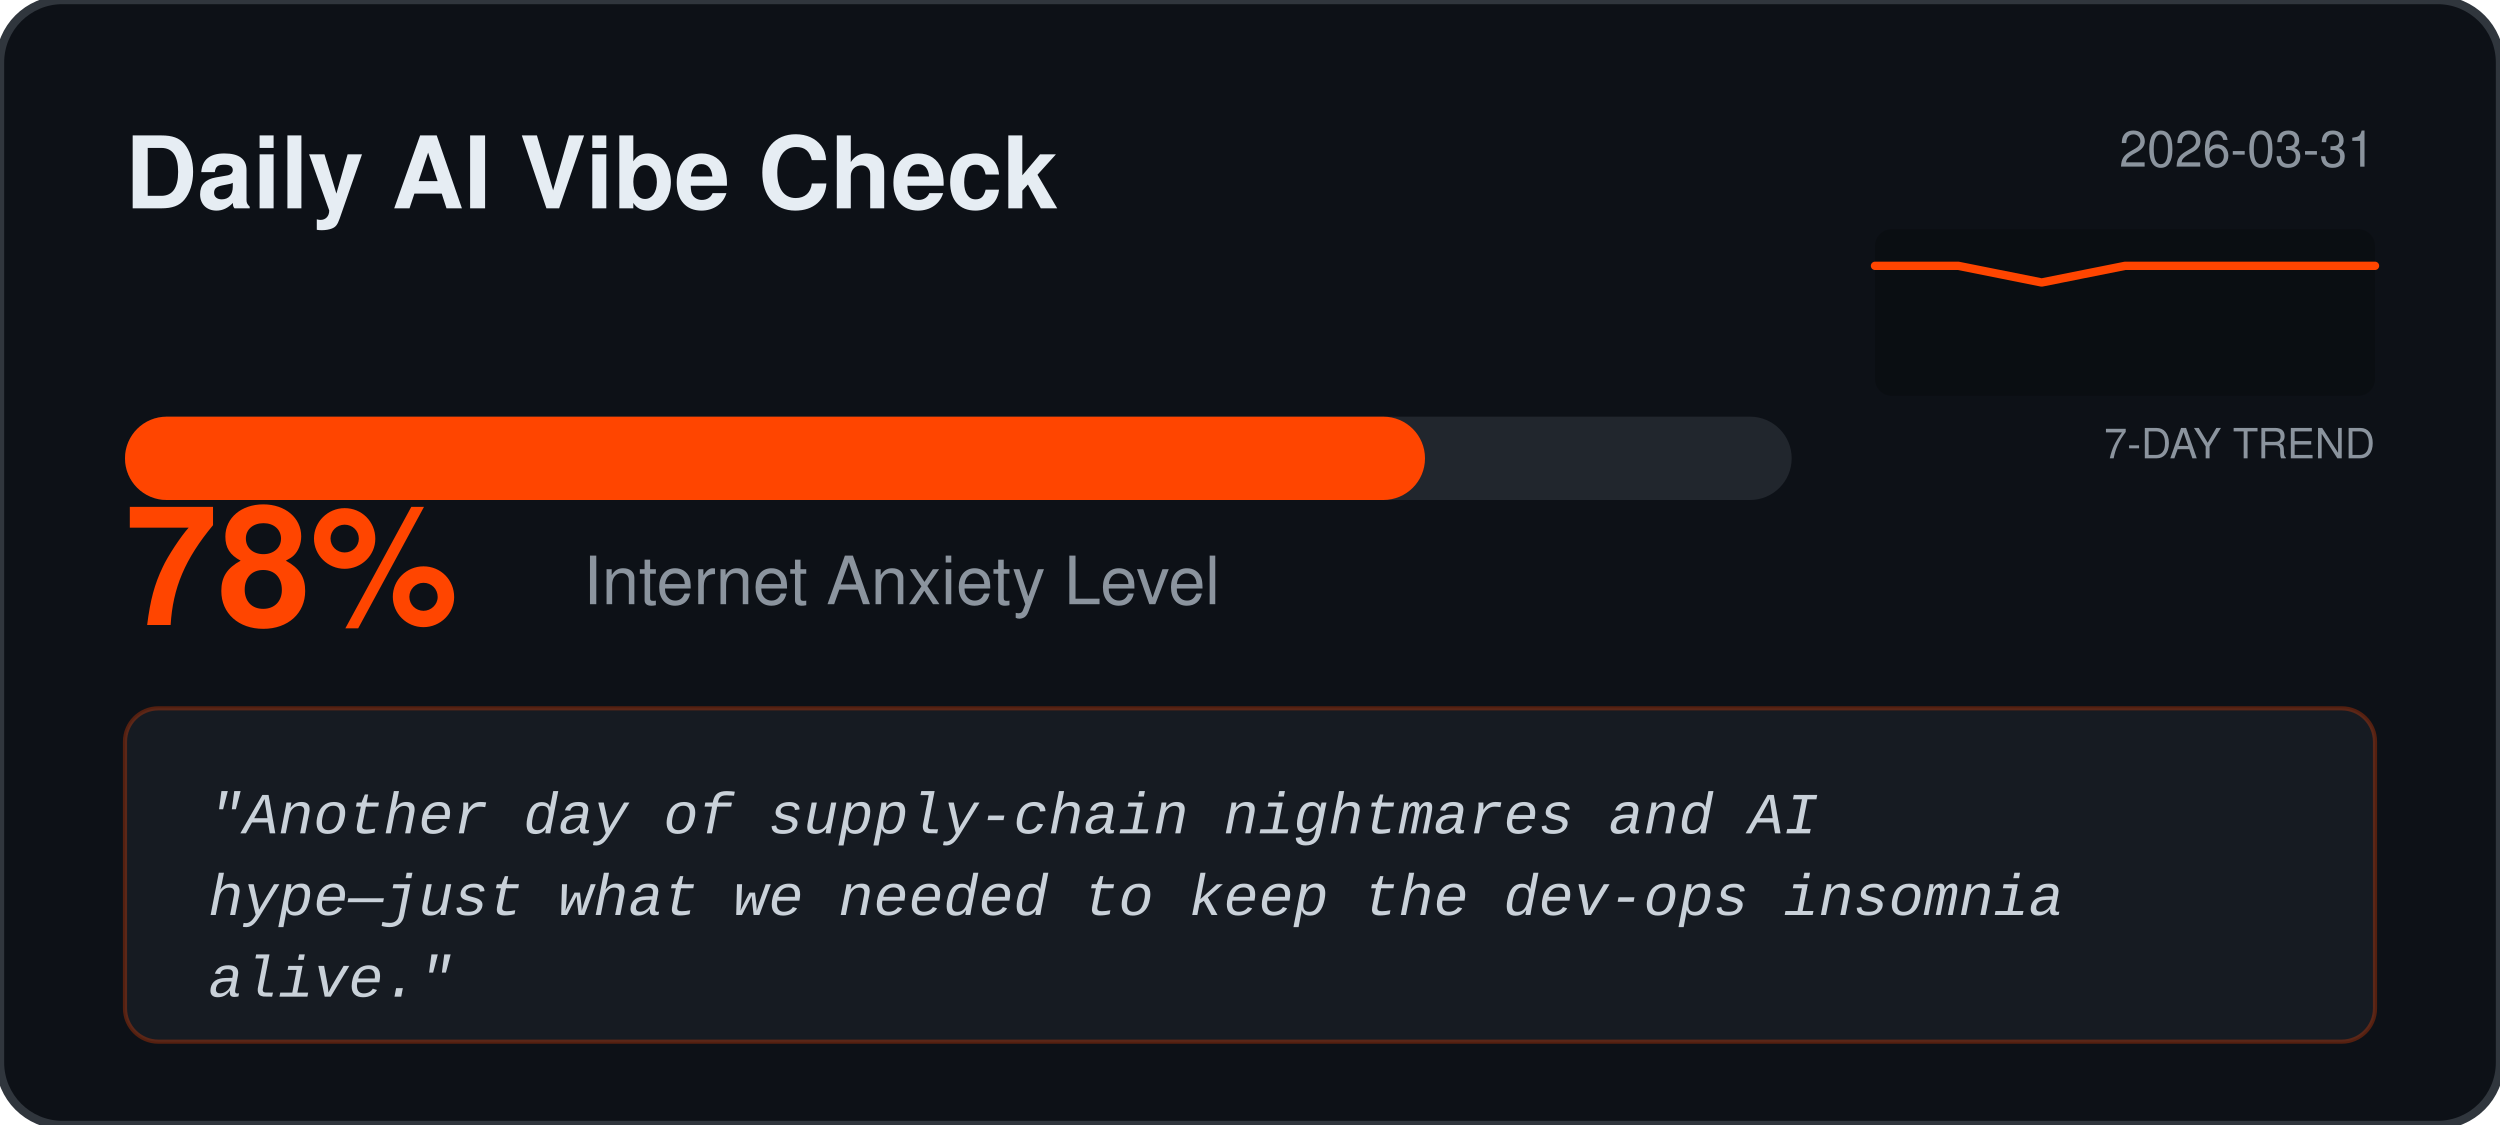
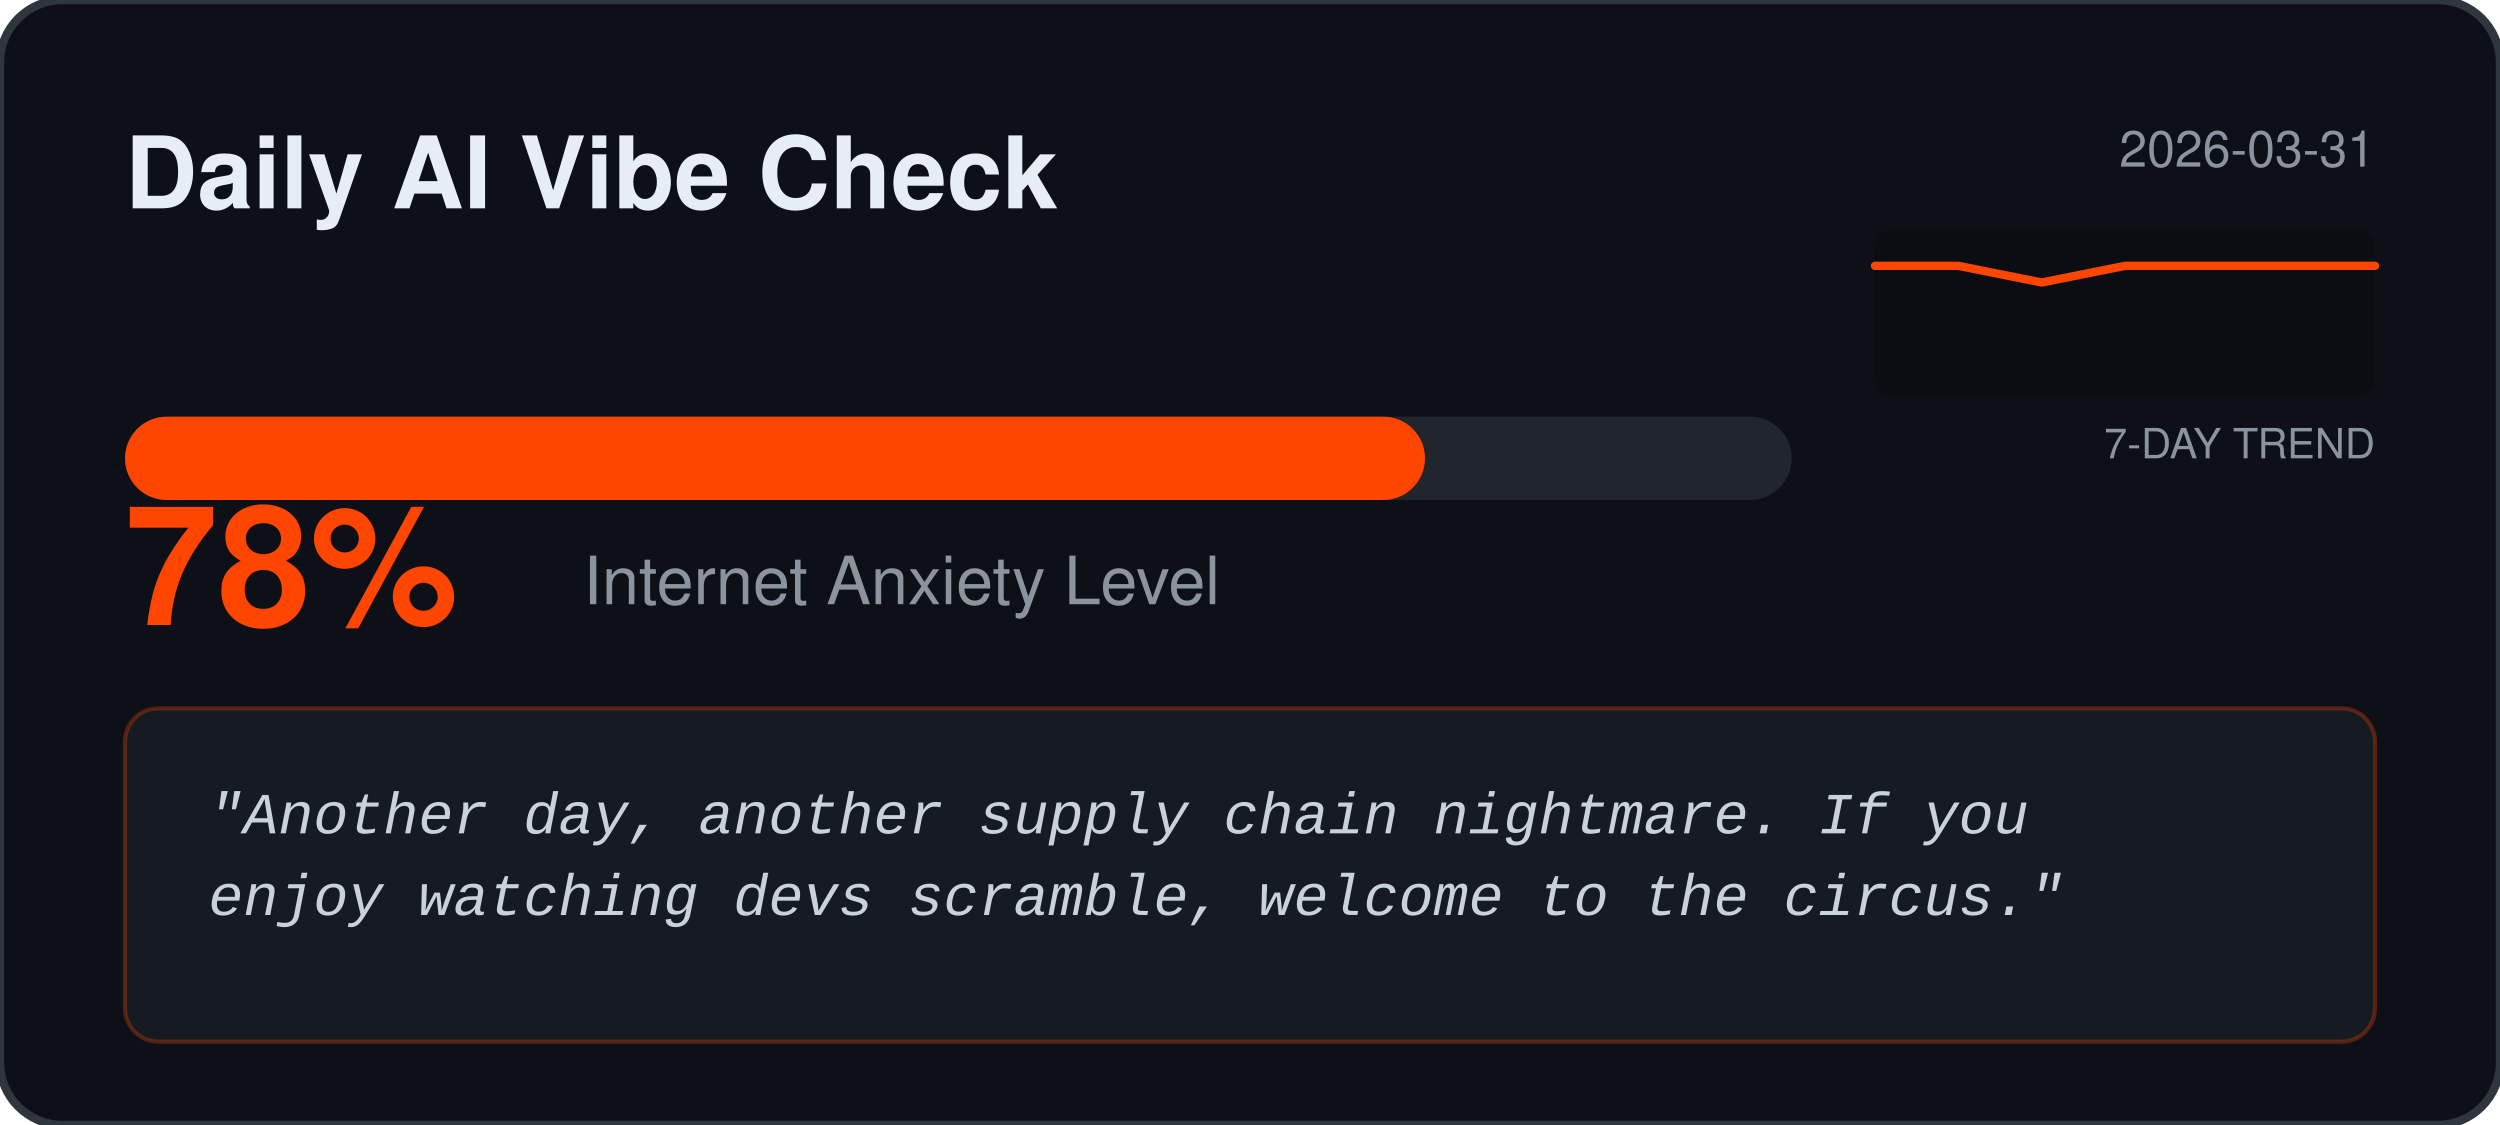
<svg xmlns="http://www.w3.org/2000/svg" width="600" height="270" viewBox="0 0 600 270" fill="none">
  <rect width="600" height="270" rx="15" fill="#0D1117" stroke="#30363D" stroke-width="2" />
  <text x="30" y="50" fill="#E6EDF3" font-family="Segoe UI, Helvetica, sans-serif" font-weight="bold" font-size="24">Daily AI Vibe Check</text>
  <text x="570" y="40" fill="#8B949E" font-family="Segoe UI, Helvetica, sans-serif" font-size="12" text-anchor="end">2026-03-31</text>
  <rect x="450" y="55" width="120" height="40" fill="#000000" fill-opacity="0.2" rx="4" />
  <text x="570" y="110" fill="#8B949E" font-family="Segoe UI, Helvetica, sans-serif" font-size="10" text-anchor="end">7-DAY TREND</text>
  <polyline points="450.0,63.8 470.0,63.8 490.0,67.8 510.0,63.8 530.0,63.8 550.0,63.8 570.0,63.8" fill="none" stroke="#FF4500" stroke-width="2" stroke-linecap="round" stroke-linejoin="round" />
  <rect x="30" y="100" width="400" height="20" rx="10" fill="#21262D" />
  <rect x="30" y="100" width="312.0" height="20" rx="10" fill="#FF4500" />
  <text x="30" y="150" fill="#FF4500" font-family="Segoe UI, Helvetica, sans-serif" font-weight="bold" font-size="40">78%</text>
  <text x="140" y="145" fill="#8B949E" font-family="Segoe UI, Helvetica, sans-serif" font-size="16">Internet Anxiety Level</text>
  <rect x="30" y="170" width="540" height="80" rx="8" fill="#161B22" stroke="#FF4500" stroke-opacity="0.3" />
  <text x="50" y="200" fill="#C9D1D9" font-family="Courier New, monospace" font-size="14" font-style="italic">
-     <tspan x="50" dy="0">"Another day of supply-chain nightmares and AI</tspan>
-     <tspan x="50" dy="1.4em">hype—just what we needed to keep the dev-ops insomnia</tspan>
-     <tspan x="50" dy="1.4em">alive."</tspan>
+     <tspan x="50" dy="0">"Another day, another supply chain nightmare. If you</tspan>
+     <tspan x="50" dy="1.4em">enjoy watching devs scramble, welcome to the circus."</tspan>
  </text>
</svg>
